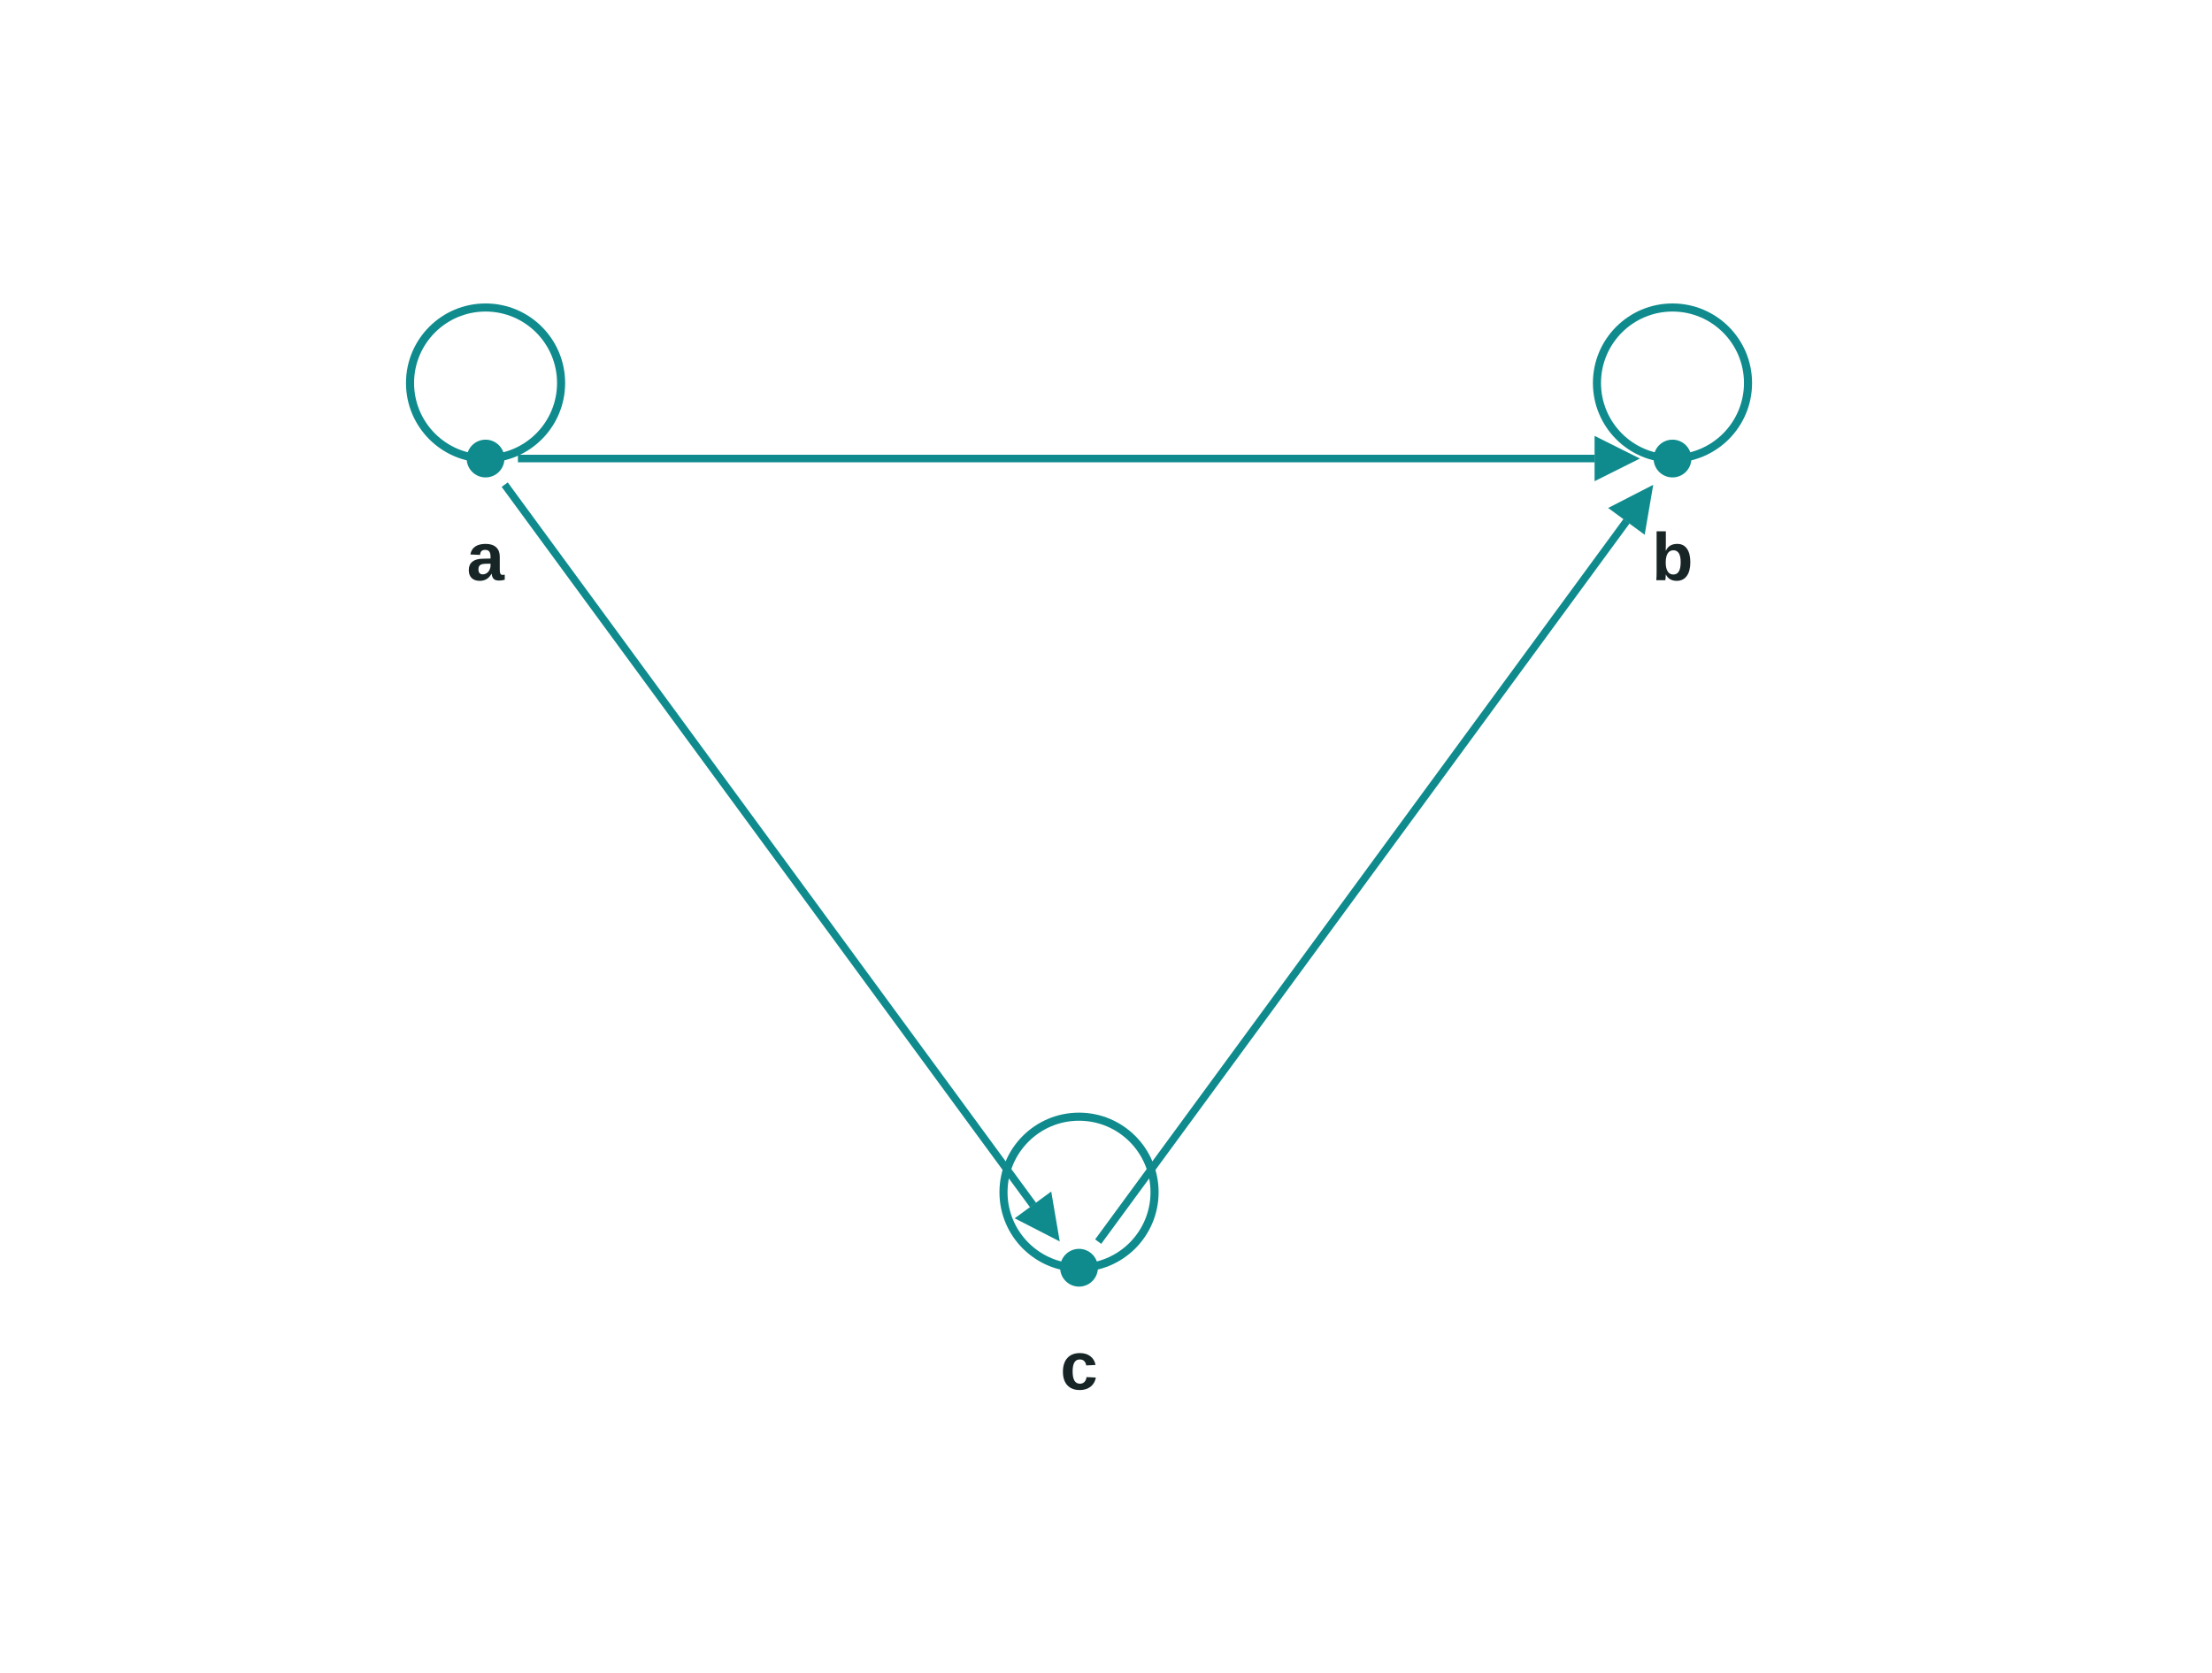
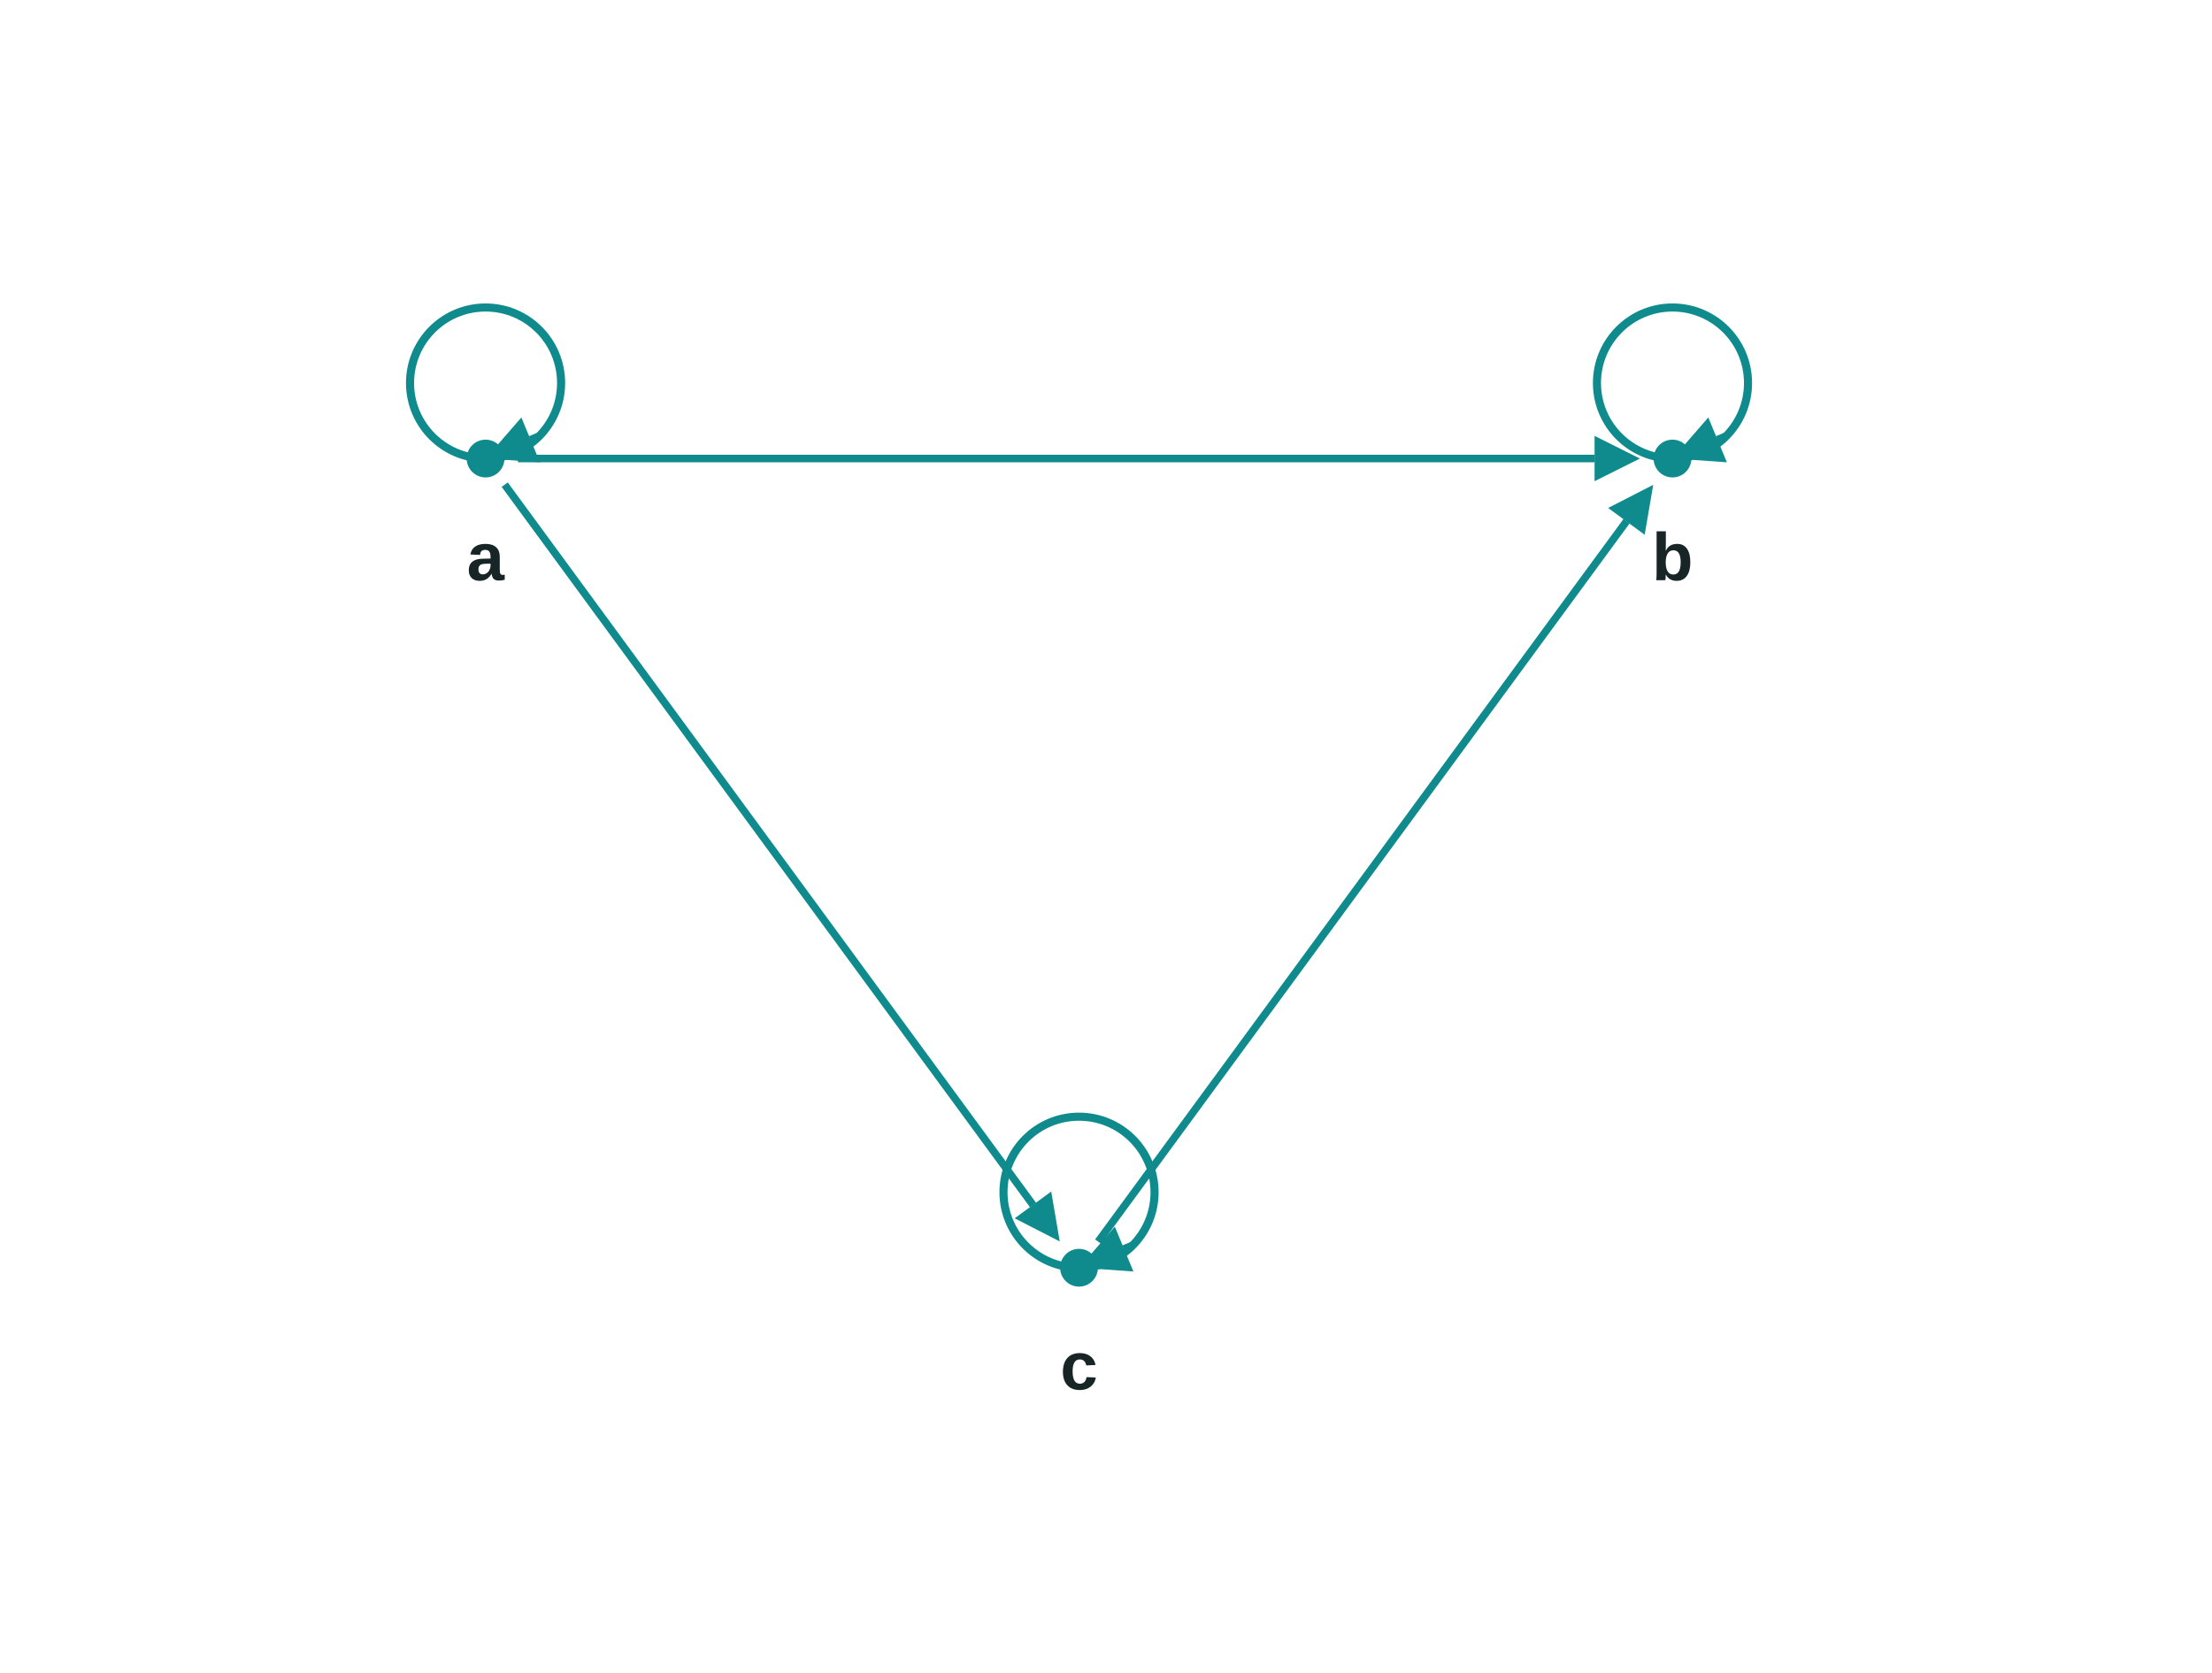
<svg xmlns="http://www.w3.org/2000/svg" width="820" height="620" style="overflow: hidden; display: block; background: rgb(255, 255, 255);" viewBox="0 0 820 620">
  <defs>
    <filter id="ld-fig-20_f1" width="300%" height="300%" filterUnits="userSpaceOnUse">
      <feOffset in="SourceGraphic" result="offOut" dx="5" dy="5" />
      <feColorMatrix in="offOut" result="colorOut" type="matrix" values="0.1 0 0 0 0  0 0.1 0 0 0  0 0 0.1 0 0  0 0 0 1 0" />
      <feGaussianBlur in="colorOut" result="blurOut" stdDeviation="3" />
      <feBlend in="SourceGraphic" in2="blurOut" mode="normal" />
    </filter>
    <clipPath id="ld-fig-20_ClipFull">
      <rect x="0" y="0" width="820" height="620" rx="10" ry="10" />
    </clipPath>
    <marker id="ld-fig-20_ld-edge-a-bTriangleEnd1" fill="context-stroke" stroke="context-stroke" stroke-width="0" orient="auto" markerUnits="strokeWidth" refY="5" refX="0.05" viewBox="0 0 28 28" markerHeight="16.8" markerWidth="16.8" display="inherit" style="position: absolute;">
      <path d="M 0,0 L 10,5 L 0,10 z" />
    </marker>
    <marker id="ld-fig-20_ld-edge-a-cTriangleEnd1" fill="context-stroke" stroke="context-stroke" stroke-width="0" orient="auto" markerUnits="strokeWidth" refY="5" refX="0.05" viewBox="0 0 28 28" markerHeight="16.8" markerWidth="16.8" display="inherit" style="position: absolute;">
      <path d="M 0,0 L 10,5 L 0,10 z" />
    </marker>
    <marker id="ld-fig-20_ld-edge-c-bTriangleEnd1" fill="context-stroke" stroke="context-stroke" stroke-width="0" orient="auto" markerUnits="strokeWidth" refY="5" refX="0.05" viewBox="0 0 28 28" markerHeight="16.8" markerWidth="16.8" display="inherit" style="position: absolute;">
+       <path d="M 0,0 L 10,5 L 0,10 z" />
+     </marker>
+     <marker id="ld-fig-20_ld-loop-a-directionTriangleEnd1" fill="context-stroke" stroke="context-stroke" stroke-width="0" orient="auto" markerUnits="strokeWidth" refY="5" refX="0.05" viewBox="0 0 30 30" markerHeight="18" markerWidth="18" display="inherit" style="position: absolute;">
+       <path d="M 0,0 L 10,5 L 0,10 z" />
+     </marker>
+     <marker id="ld-fig-20_ld-loop-b-directionTriangleEnd1" fill="context-stroke" stroke="context-stroke" stroke-width="0" orient="auto" markerUnits="strokeWidth" refY="5" refX="0.05" viewBox="0 0 30 30" markerHeight="18" markerWidth="18" display="inherit" style="position: absolute;">
+       <path d="M 0,0 L 10,5 L 0,10 z" />
+     </marker>
+     <marker id="ld-fig-20_ld-loop-c-directionTriangleEnd1" fill="context-stroke" stroke="context-stroke" stroke-width="0" orient="auto" markerUnits="strokeWidth" refY="5" refX="0.05" viewBox="0 0 30 30" markerHeight="18" markerWidth="18" display="inherit" style="position: absolute;">
      <path d="M 0,0 L 10,5 L 0,10 z" />
    </marker>
  </defs>
  <g />
  <g />
  <g />
  <g />
  <g />
  <g>
    <path id="ld-fig-20_jxgBoard1G1" stroke-linecap="round" stroke-linejoin="round" fill-rule="evenodd" stroke="#D55E00" stroke-opacity="1" stroke-width="1px" pointer-events="visibleStroke" fill-opacity="0" tabindex="null" d="M 0 0" display="none" style="position: absolute; transition: fill 100ms, fill-opacity 100ms, stroke 100ms, stroke-opacity 100ms, stroke-width 100ms; clip-path: url(&quot;#ld-fig-20_ClipFull&quot;); visibility: hidden;" />
    <path id="ld-fig-20_jxgBoard1G2" stroke-linecap="round" stroke-linejoin="round" fill-rule="evenodd" stroke="#D55E00" stroke-opacity="1" stroke-width="1px" pointer-events="visibleStroke" fill-opacity="0" tabindex="null" d="M 0 0" display="none" style="position: absolute; transition: fill 100ms, fill-opacity 100ms, stroke 100ms, stroke-opacity 100ms, stroke-width 100ms; clip-path: url(&quot;#ld-fig-20_ClipFull&quot;); visibility: hidden;" />
  </g>
  <g>
    <ellipse id="ld-fig-20_ld-loop-a" stroke="#0f8b8d" stroke-opacity="1" stroke-width="3px" pointer-events="visibleStroke" fill-opacity="0" tabindex="-1" cx="180" cy="142" rx="28" ry="28" stroke-linecap="butt" display="inline" style="position: absolute; transition: fill 100ms, fill-opacity 100ms, stroke 100ms, stroke-opacity 100ms, stroke-width 100ms; clip-path: url(&quot;#ld-fig-20_ClipFull&quot;); visibility: inherit;" />
    <ellipse id="ld-fig-20_ld-loop-b" stroke="#0f8b8d" stroke-opacity="1" stroke-width="3px" pointer-events="visibleStroke" fill-opacity="0" tabindex="-1" cx="620" cy="142" rx="28" ry="28" stroke-linecap="butt" display="inline" style="position: absolute; transition: fill 100ms, fill-opacity 100ms, stroke 100ms, stroke-opacity 100ms, stroke-width 100ms; clip-path: url(&quot;#ld-fig-20_ClipFull&quot;); visibility: inherit;" />
    <ellipse id="ld-fig-20_ld-loop-c" stroke="#0f8b8d" stroke-opacity="1" stroke-width="3px" pointer-events="visibleStroke" fill-opacity="0" tabindex="-1" cx="400" cy="442" rx="28" ry="28" stroke-linecap="butt" display="inline" style="position: absolute; transition: fill 100ms, fill-opacity 100ms, stroke 100ms, stroke-opacity 100ms, stroke-width 100ms; clip-path: url(&quot;#ld-fig-20_ClipFull&quot;); visibility: inherit;" />
  </g>
  <g>
    <line id="ld-fig-20_ld-edge-a-b" stroke="#0f8b8d" stroke-opacity="1" stroke-width="2.8px" pointer-events="visibleStroke" fill-opacity="0" tabindex="-1" marker-end="url(#ld-fig-20_ld-edge-a-bTriangleEnd1)" x1="192" y1="170" x2="591.2" y2="170" stroke-linecap="butt" display="inline" style="position: absolute; clip-path: url(&quot;#ld-fig-20_ClipFull&quot;); visibility: inherit;" />
    <line id="ld-fig-20_ld-edge-a-c" stroke="#0f8b8d" stroke-opacity="1" stroke-width="2.8px" pointer-events="visibleStroke" fill-opacity="0" tabindex="-1" marker-end="url(#ld-fig-20_ld-edge-a-cTriangleEnd1)" x1="187.096" y1="179.677" x2="382.969" y2="446.776" stroke-linecap="butt" display="inline" style="position: absolute; clip-path: url(&quot;#ld-fig-20_ClipFull&quot;); visibility: inherit;" />
    <line id="ld-fig-20_ld-edge-c-b" stroke="#0f8b8d" stroke-opacity="1" stroke-width="2.8px" pointer-events="visibleStroke" fill-opacity="0" tabindex="-1" marker-end="url(#ld-fig-20_ld-edge-c-bTriangleEnd1)" x1="407.096" y1="460.323" x2="602.969" y2="193.224" stroke-linecap="butt" display="inline" style="position: absolute; clip-path: url(&quot;#ld-fig-20_ClipFull&quot;); visibility: inherit;" />
+     <line id="ld-fig-20_ld-loop-a-direction" stroke="#0f8b8d" stroke-opacity="1" stroke-width="3px" pointer-events="visibleStroke" fill-opacity="0" tabindex="-1" marker-end="url(#ld-fig-20_ld-loop-a-directionTriangleEnd1)" x1="199.799" y1="161.799" x2="196.63" y2="163.112" stroke-linecap="butt" display="inline" style="position: absolute; clip-path: url(&quot;#ld-fig-20_ClipFull&quot;); visibility: inherit;" />
+     <line id="ld-fig-20_ld-loop-b-direction" stroke="#0f8b8d" stroke-opacity="1" stroke-width="3px" pointer-events="visibleStroke" fill-opacity="0" tabindex="-1" marker-end="url(#ld-fig-20_ld-loop-b-directionTriangleEnd1)" x1="639.799" y1="161.799" x2="636.63" y2="163.112" stroke-linecap="butt" display="inline" style="position: absolute; clip-path: url(&quot;#ld-fig-20_ClipFull&quot;); visibility: inherit;" />
+     <line id="ld-fig-20_ld-loop-c-direction" stroke="#0f8b8d" stroke-opacity="1" stroke-width="3px" pointer-events="visibleStroke" fill-opacity="0" tabindex="-1" marker-end="url(#ld-fig-20_ld-loop-c-directionTriangleEnd1)" x1="419.799" y1="461.799" x2="416.63" y2="463.112" stroke-linecap="butt" display="inline" style="position: absolute; clip-path: url(&quot;#ld-fig-20_ClipFull&quot;); visibility: inherit;" />
  </g>
  <g />
  <g>
    <ellipse id="ld-fig-20_jxgBoard1P3" stroke="#D55E00" stroke-opacity="1" stroke-width="2px" fill="#D55E00" pointer-events="visiblePainted" fill-opacity="1" tabindex="null" cx="180" cy="142" rx="4" ry="4" display="none" style="position: absolute; transition: fill 100ms, fill-opacity 100ms, stroke 100ms, stroke-opacity 100ms, stroke-width 100ms, width 100ms, height 100ms, rx 100ms, ry 100ms; clip-path: url(&quot;#ld-fig-20_ClipFull&quot;); visibility: hidden;" />
    <ellipse id="ld-fig-20_jxgBoard1P5" stroke="#D55E00" stroke-opacity="1" stroke-width="2px" fill="#D55E00" pointer-events="visiblePainted" fill-opacity="1" tabindex="null" cx="620" cy="142" rx="4" ry="4" display="none" style="position: absolute; transition: fill 100ms, fill-opacity 100ms, stroke 100ms, stroke-opacity 100ms, stroke-width 100ms, width 100ms, height 100ms, rx 100ms, ry 100ms; clip-path: url(&quot;#ld-fig-20_ClipFull&quot;); visibility: hidden;" />
    <ellipse id="ld-fig-20_jxgBoard1P7" stroke="#D55E00" stroke-opacity="1" stroke-width="2px" fill="#D55E00" pointer-events="visiblePainted" fill-opacity="1" tabindex="null" cx="400" cy="442" rx="4" ry="4" display="none" style="position: absolute; transition: fill 100ms, fill-opacity 100ms, stroke 100ms, stroke-opacity 100ms, stroke-width 100ms, width 100ms, height 100ms, rx 100ms, ry 100ms; clip-path: url(&quot;#ld-fig-20_ClipFull&quot;); visibility: hidden;" />
    <ellipse id="ld-fig-20_jxgBoard1P9" stroke="#D55E00" stroke-opacity="1" stroke-width="2px" fill="#D55E00" pointer-events="visiblePainted" fill-opacity="1" tabindex="null" cx="192" cy="170" rx="4" ry="4" display="none" style="position: absolute; transition: fill 100ms, fill-opacity 100ms, stroke 100ms, stroke-opacity 100ms, stroke-width 100ms, width 100ms, height 100ms, rx 100ms, ry 100ms; clip-path: url(&quot;#ld-fig-20_ClipFull&quot;); visibility: hidden;" />
    <ellipse id="ld-fig-20_jxgBoard1P10" stroke="#D55E00" stroke-opacity="1" stroke-width="2px" fill="#D55E00" pointer-events="visiblePainted" fill-opacity="1" tabindex="null" cx="608" cy="170" rx="4" ry="4" display="none" style="position: absolute; transition: fill 100ms, fill-opacity 100ms, stroke 100ms, stroke-opacity 100ms, stroke-width 100ms, width 100ms, height 100ms, rx 100ms, ry 100ms; clip-path: url(&quot;#ld-fig-20_ClipFull&quot;); visibility: hidden;" />
    <ellipse id="ld-fig-20_jxgBoard1P12" stroke="#D55E00" stroke-opacity="1" stroke-width="2px" fill="#D55E00" pointer-events="visiblePainted" fill-opacity="1" tabindex="null" cx="187.096" cy="179.677" rx="4" ry="4" display="none" style="position: absolute; transition: fill 100ms, fill-opacity 100ms, stroke 100ms, stroke-opacity 100ms, stroke-width 100ms, width 100ms, height 100ms, rx 100ms, ry 100ms; clip-path: url(&quot;#ld-fig-20_ClipFull&quot;); visibility: hidden;" />
    <ellipse id="ld-fig-20_jxgBoard1P13" stroke="#D55E00" stroke-opacity="1" stroke-width="2px" fill="#D55E00" pointer-events="visiblePainted" fill-opacity="1" tabindex="null" cx="392.904" cy="460.323" rx="4" ry="4" display="none" style="position: absolute; transition: fill 100ms, fill-opacity 100ms, stroke 100ms, stroke-opacity 100ms, stroke-width 100ms, width 100ms, height 100ms, rx 100ms, ry 100ms; clip-path: url(&quot;#ld-fig-20_ClipFull&quot;); visibility: hidden;" />
    <ellipse id="ld-fig-20_jxgBoard1P15" stroke="#D55E00" stroke-opacity="1" stroke-width="2px" fill="#D55E00" pointer-events="visiblePainted" fill-opacity="1" tabindex="null" cx="407.096" cy="460.323" rx="4" ry="4" display="none" style="position: absolute; transition: fill 100ms, fill-opacity 100ms, stroke 100ms, stroke-opacity 100ms, stroke-width 100ms, width 100ms, height 100ms, rx 100ms, ry 100ms; clip-path: url(&quot;#ld-fig-20_ClipFull&quot;); visibility: hidden;" />
    <ellipse id="ld-fig-20_jxgBoard1P16" stroke="#D55E00" stroke-opacity="1" stroke-width="2px" fill="#D55E00" pointer-events="visiblePainted" fill-opacity="1" tabindex="null" cx="612.904" cy="179.677" rx="4" ry="4" display="none" style="position: absolute; transition: fill 100ms, fill-opacity 100ms, stroke 100ms, stroke-opacity 100ms, stroke-width 100ms, width 100ms, height 100ms, rx 100ms, ry 100ms; clip-path: url(&quot;#ld-fig-20_ClipFull&quot;); visibility: hidden;" />
    <ellipse id="ld-fig-20_ld-node-a" stroke="#0f8b8d" stroke-opacity="1" stroke-width="2px" fill="#0f8b8d" pointer-events="visiblePainted" fill-opacity="1" tabindex="-1" cx="180" cy="170" rx="6" ry="6" display="inline" style="position: absolute; transition: fill 100ms, fill-opacity 100ms, stroke 100ms, stroke-opacity 100ms, stroke-width 100ms, width 100ms, height 100ms, rx 100ms, ry 100ms; clip-path: url(&quot;#ld-fig-20_ClipFull&quot;); visibility: inherit;" />
    <ellipse id="ld-fig-20_ld-node-b" stroke="#0f8b8d" stroke-opacity="1" stroke-width="2px" fill="#0f8b8d" pointer-events="visiblePainted" fill-opacity="1" tabindex="-1" cx="620" cy="170" rx="6" ry="6" display="inline" style="position: absolute; transition: fill 100ms, fill-opacity 100ms, stroke 100ms, stroke-opacity 100ms, stroke-width 100ms, width 100ms, height 100ms, rx 100ms, ry 100ms; clip-path: url(&quot;#ld-fig-20_ClipFull&quot;); visibility: inherit;" />
    <ellipse id="ld-fig-20_ld-node-c" stroke="#0f8b8d" stroke-opacity="1" stroke-width="2px" fill="#0f8b8d" pointer-events="visiblePainted" fill-opacity="1" tabindex="-1" cx="400" cy="470" rx="6" ry="6" display="inline" style="position: absolute; transition: fill 100ms, fill-opacity 100ms, stroke 100ms, stroke-opacity 100ms, stroke-width 100ms, width 100ms, height 100ms, rx 100ms, ry 100ms; clip-path: url(&quot;#ld-fig-20_ClipFull&quot;); visibility: inherit;" />
+     <ellipse id="ld-fig-20_jxgBoard1P21" stroke="#D55E00" stroke-opacity="1" stroke-width="2px" fill="#D55E00" pointer-events="visiblePainted" fill-opacity="1" tabindex="null" cx="199.799" cy="161.799" rx="4" ry="4" display="none" style="position: absolute; transition: fill 100ms, fill-opacity 100ms, stroke 100ms, stroke-opacity 100ms, stroke-width 100ms, width 100ms, height 100ms, rx 100ms, ry 100ms; clip-path: url(&quot;#ld-fig-20_ClipFull&quot;); visibility: hidden;" />
+     <ellipse id="ld-fig-20_jxgBoard1P22" stroke="#D55E00" stroke-opacity="1" stroke-width="2px" fill="#D55E00" pointer-events="visiblePainted" fill-opacity="1" tabindex="null" cx="180" cy="170" rx="4" ry="4" display="none" style="position: absolute; transition: fill 100ms, fill-opacity 100ms, stroke 100ms, stroke-opacity 100ms, stroke-width 100ms, width 100ms, height 100ms, rx 100ms, ry 100ms; clip-path: url(&quot;#ld-fig-20_ClipFull&quot;); visibility: hidden;" />
+     <ellipse id="ld-fig-20_jxgBoard1P24" stroke="#D55E00" stroke-opacity="1" stroke-width="2px" fill="#D55E00" pointer-events="visiblePainted" fill-opacity="1" tabindex="null" cx="639.799" cy="161.799" rx="4" ry="4" display="none" style="position: absolute; transition: fill 100ms, fill-opacity 100ms, stroke 100ms, stroke-opacity 100ms, stroke-width 100ms, width 100ms, height 100ms, rx 100ms, ry 100ms; clip-path: url(&quot;#ld-fig-20_ClipFull&quot;); visibility: hidden;" />
+     <ellipse id="ld-fig-20_jxgBoard1P25" stroke="#D55E00" stroke-opacity="1" stroke-width="2px" fill="#D55E00" pointer-events="visiblePainted" fill-opacity="1" tabindex="null" cx="620" cy="170" rx="4" ry="4" display="none" style="position: absolute; transition: fill 100ms, fill-opacity 100ms, stroke 100ms, stroke-opacity 100ms, stroke-width 100ms, width 100ms, height 100ms, rx 100ms, ry 100ms; clip-path: url(&quot;#ld-fig-20_ClipFull&quot;); visibility: hidden;" />
+     <ellipse id="ld-fig-20_jxgBoard1P27" stroke="#D55E00" stroke-opacity="1" stroke-width="2px" fill="#D55E00" pointer-events="visiblePainted" fill-opacity="1" tabindex="null" cx="419.799" cy="461.799" rx="4" ry="4" display="none" style="position: absolute; transition: fill 100ms, fill-opacity 100ms, stroke 100ms, stroke-opacity 100ms, stroke-width 100ms, width 100ms, height 100ms, rx 100ms, ry 100ms; clip-path: url(&quot;#ld-fig-20_ClipFull&quot;); visibility: hidden;" />
+     <ellipse id="ld-fig-20_jxgBoard1P28" stroke="#D55E00" stroke-opacity="1" stroke-width="2px" fill="#D55E00" pointer-events="visiblePainted" fill-opacity="1" tabindex="null" cx="400" cy="470" rx="4" ry="4" display="none" style="position: absolute; transition: fill 100ms, fill-opacity 100ms, stroke 100ms, stroke-opacity 100ms, stroke-width 100ms, width 100ms, height 100ms, rx 100ms, ry 100ms; clip-path: url(&quot;#ld-fig-20_ClipFull&quot;); visibility: hidden;" />
  </g>
  <g />
  <g />
  <g />
  <g />
  <g />
  <g />
  <g />
  <g />
  <g />
  <g />
  <g id="ld-fig-20-label-layer">
    <text fill="#172526" font-family="Arial, Helvetica, sans-serif" font-size="25" font-weight="600" dominant-baseline="middle" data-label-id="node-a-label-label" x="180" y="208" text-anchor="middle">a</text>
    <text fill="#172526" font-family="Arial, Helvetica, sans-serif" font-size="25" font-weight="600" dominant-baseline="middle" data-label-id="node-b-label-label" x="620" y="208" text-anchor="middle">b</text>
    <text fill="#172526" font-family="Arial, Helvetica, sans-serif" font-size="25" font-weight="600" dominant-baseline="middle" data-label-id="node-c-label-label" x="400" y="508" text-anchor="middle">c</text>
  </g>
</svg>
